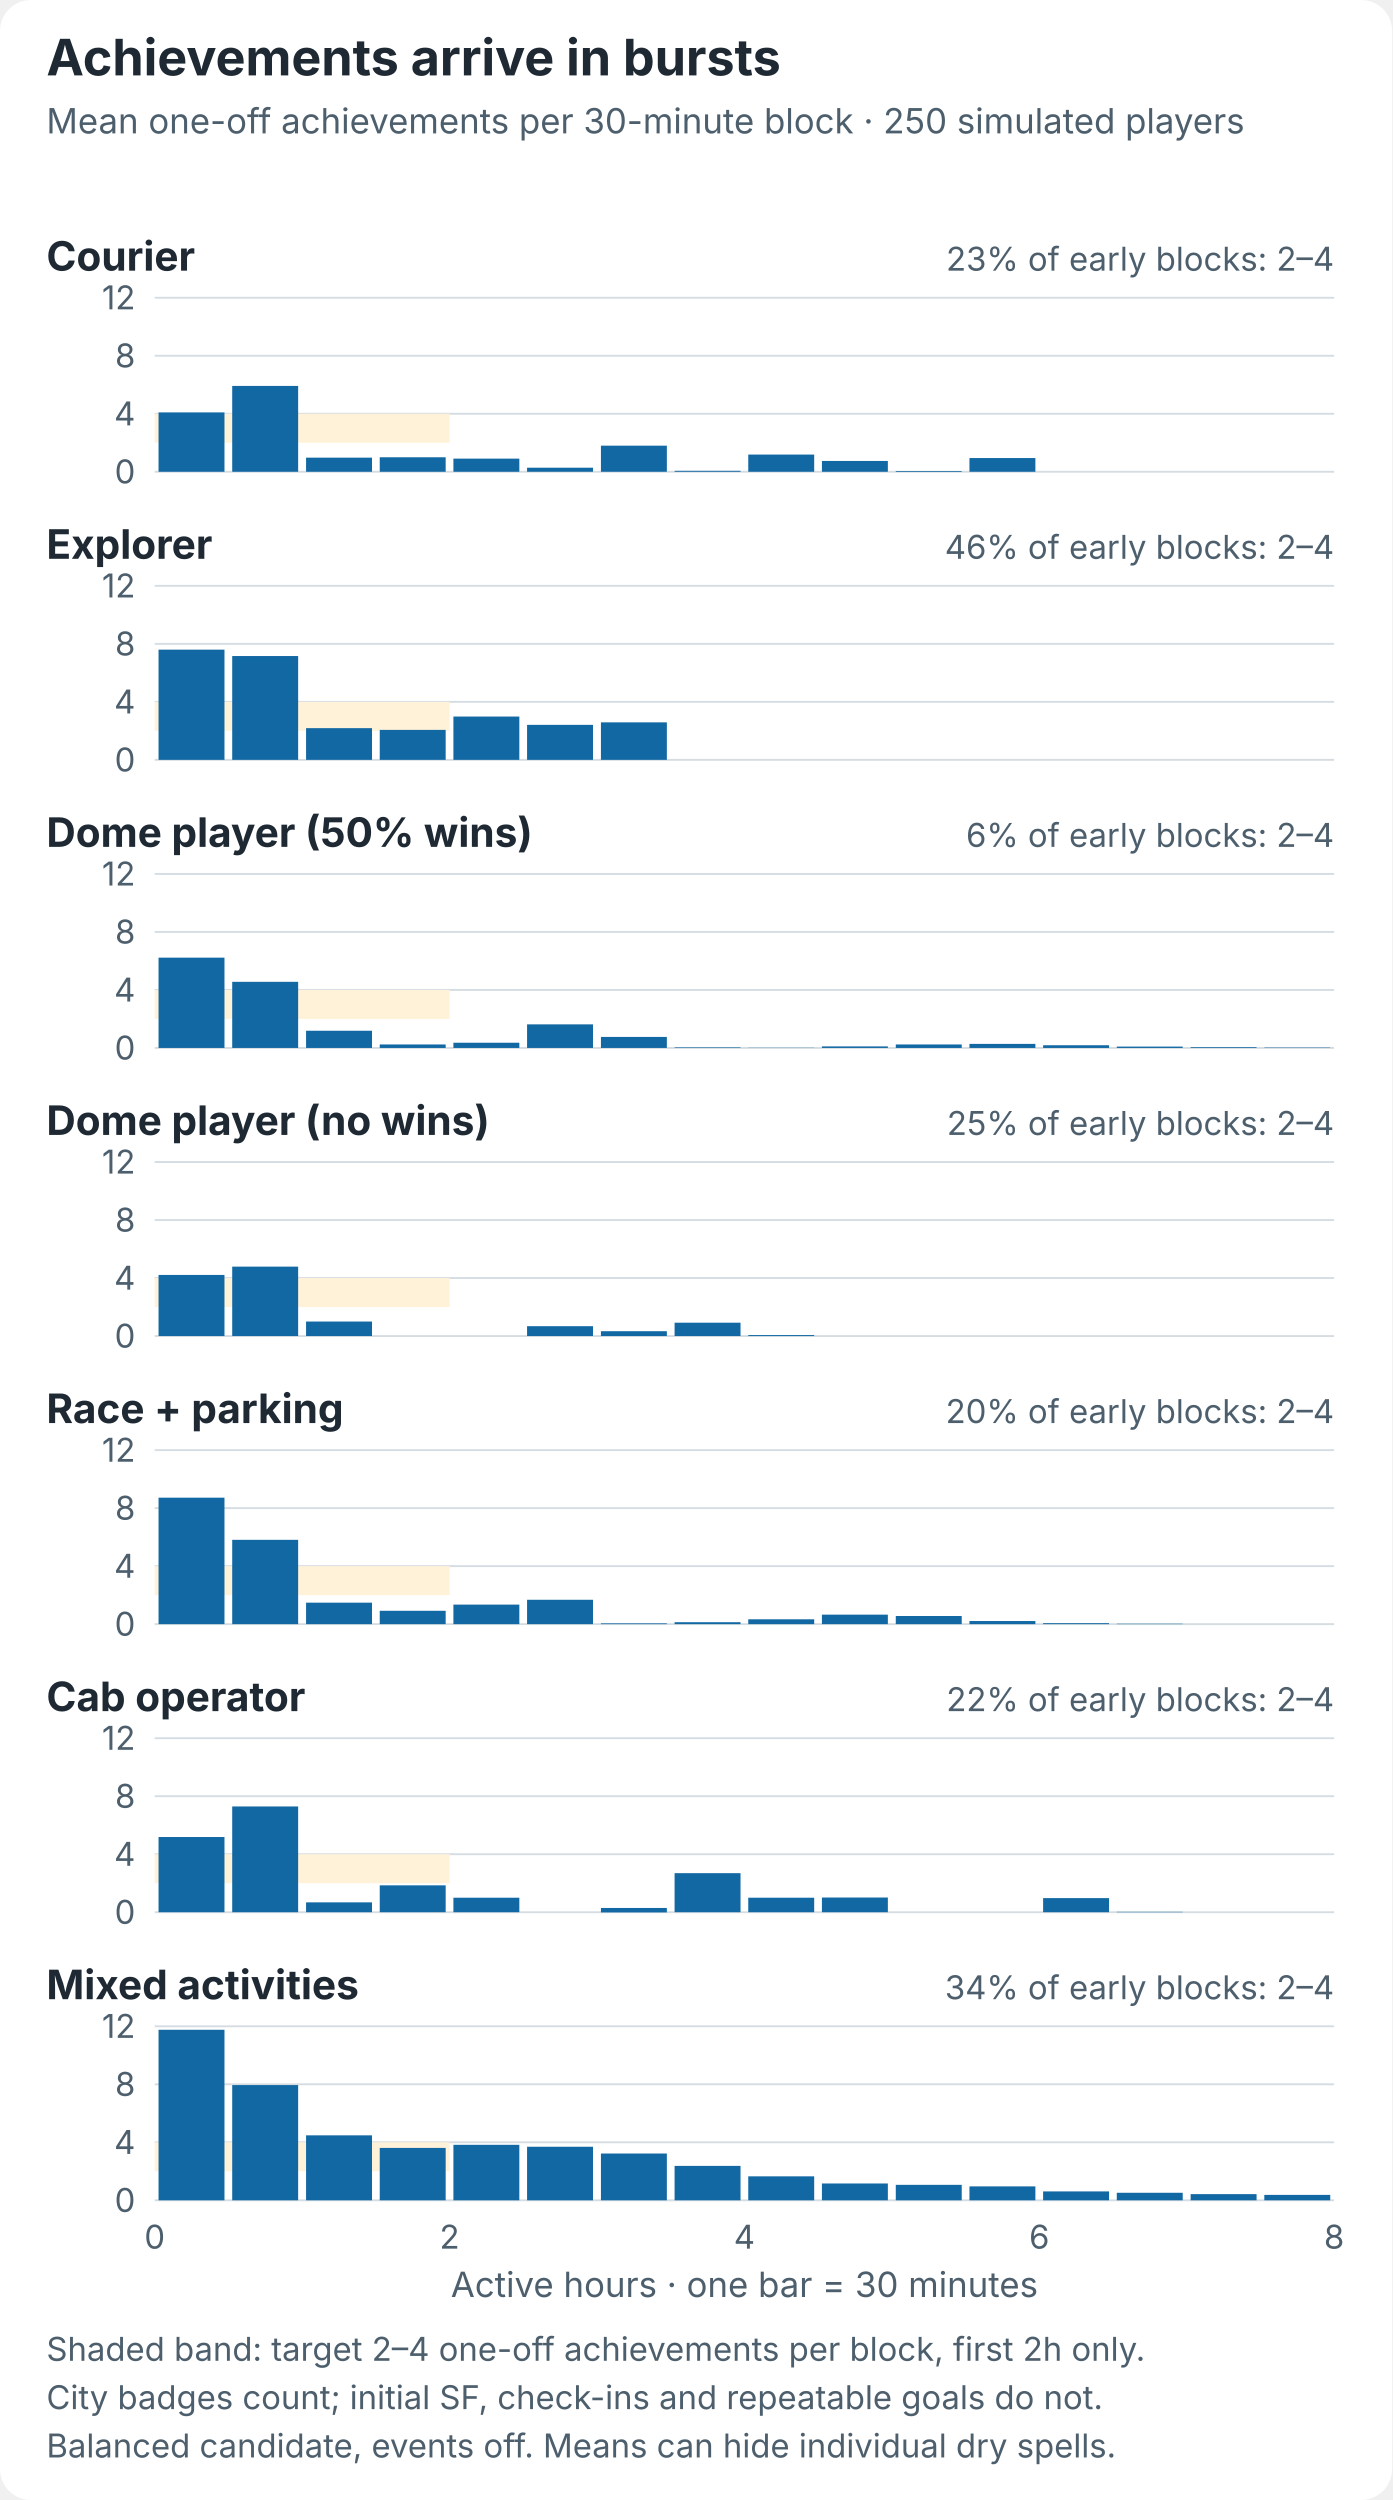
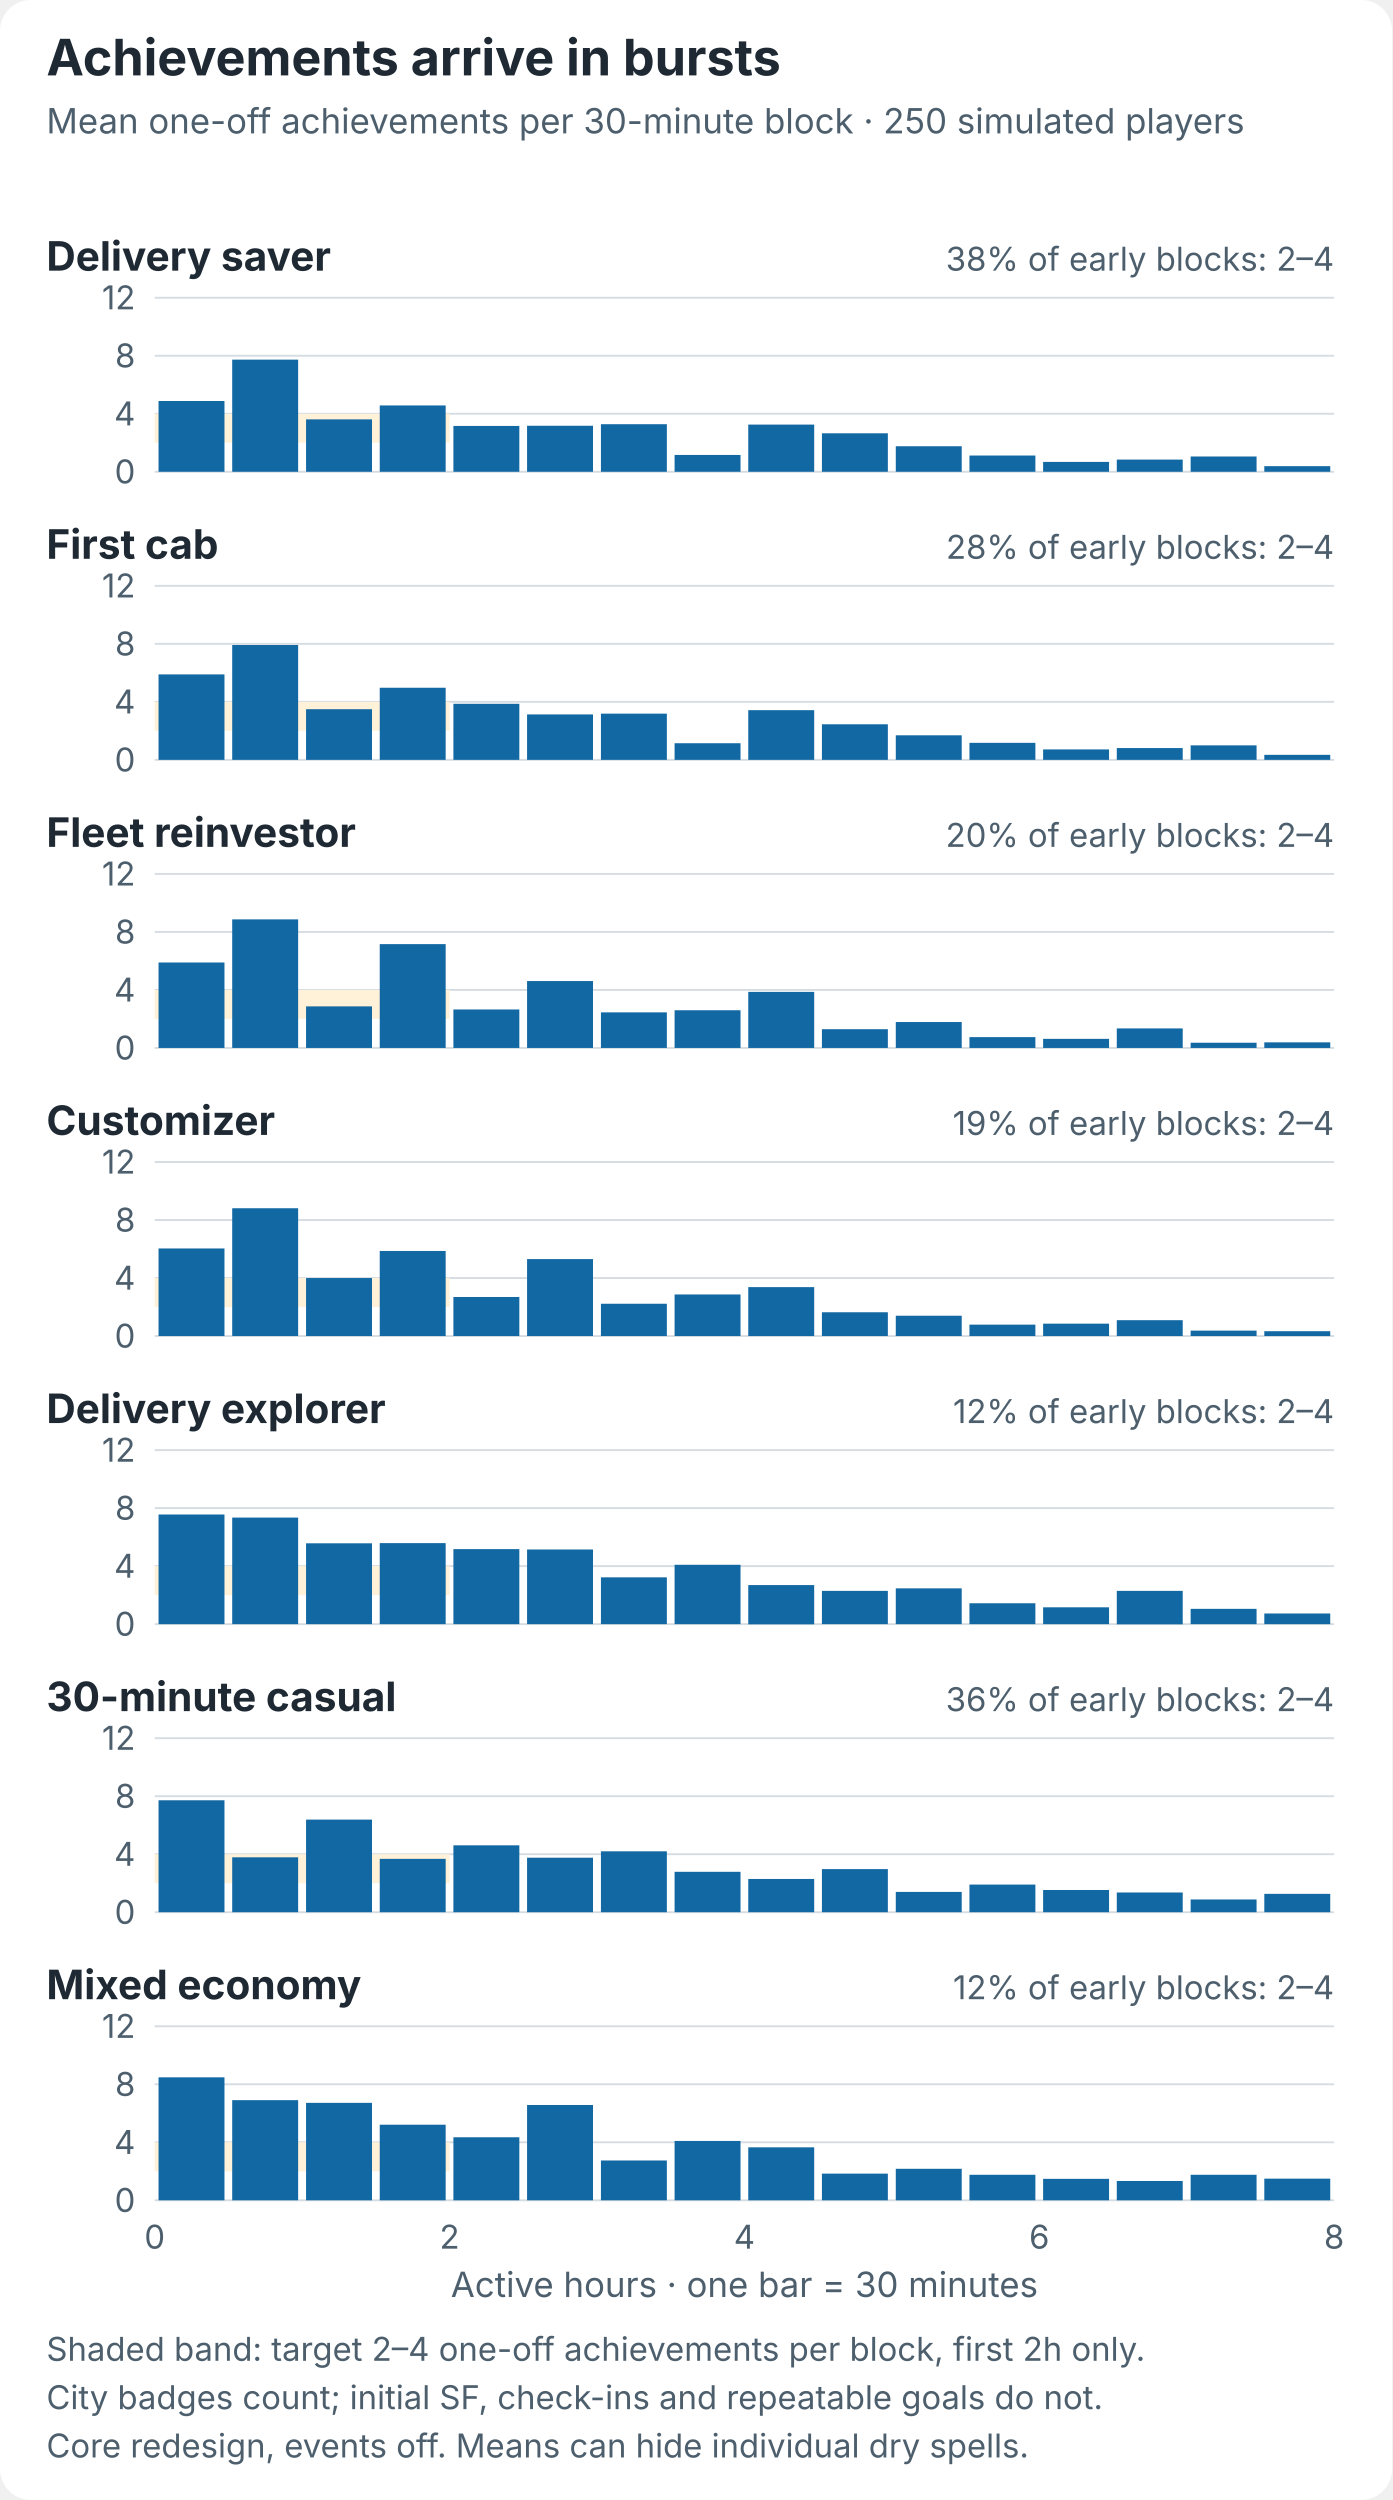
<svg xmlns="http://www.w3.org/2000/svg" viewBox="0 0 720 1293" role="img" aria-labelledby="chart-title chart-description">
  <rect width="720" height="1293" rx="16" fill="#fff" />
  <g font-family="system-ui,-apple-system,BlinkMacSystemFont,Segoe UI,sans-serif" fill="#1e2933">
    <text x="24" y="39" font-size="26" font-weight="700">Achievements arrive in bursts</text>
    <text x="24" y="69" font-size="18" fill="#4d5f6d">Mean one-off achievements per 30-minute block · 250 simulated players</text>
-     <text x="24" y="140" font-size="21" font-weight="700">Courier</text>
-     <text x="690" y="140" font-size="17" fill="#4d5f6d" text-anchor="end">23% of early blocks: 2–4</text>
+     <text x="24" y="140" font-size="21" font-weight="700">Delivery saver</text>
+     <text x="690" y="140" font-size="17" fill="#4d5f6d" text-anchor="end">38% of early blocks: 2–4</text>
    <line x1="80" x2="690" y1="244" y2="244" stroke="#d6dde2" stroke-width="1" />
    <text x="70" y="250" text-anchor="end" font-size="17" fill="#4d5f6d">0</text>
    <line x1="80" x2="690" y1="214" y2="214" stroke="#d6dde2" stroke-width="1" />
    <text x="70" y="220" text-anchor="end" font-size="17" fill="#4d5f6d">4</text>
    <line x1="80" x2="690" y1="184" y2="184" stroke="#d6dde2" stroke-width="1" />
    <text x="70" y="190" text-anchor="end" font-size="17" fill="#4d5f6d">8</text>
    <line x1="80" x2="690" y1="154" y2="154" stroke="#d6dde2" stroke-width="1" />
    <text x="70" y="160" text-anchor="end" font-size="17" fill="#4d5f6d">12</text>
    <rect x="80" y="214" width="152.5" height="15" fill="#fff2d8" />
-     <rect x="82.0" y="213.3" width="34.1" height="30.7" fill="#1268a3" />
-     <rect x="120.1" y="199.6" width="34.1" height="44.4" fill="#1268a3" />
-     <rect x="158.3" y="236.7" width="34.1" height="7.3" fill="#1268a3" />
-     <rect x="196.4" y="236.5" width="34.1" height="7.5" fill="#1268a3" />
-     <rect x="234.5" y="237.2" width="34.1" height="6.8" fill="#1268a3" />
-     <rect x="272.6" y="241.9" width="34.1" height="2.1" fill="#1268a3" />
-     <rect x="310.8" y="230.5" width="34.1" height="13.5" fill="#1268a3" />
-     <rect x="348.9" y="243.5" width="34.1" height="0.5" fill="#1268a3" />
-     <rect x="387.0" y="235.1" width="34.1" height="8.9" fill="#1268a3" />
-     <rect x="425.1" y="238.4" width="34.1" height="5.6" fill="#1268a3" />
-     <rect x="463.3" y="243.6" width="34.1" height="0.4" fill="#1268a3" />
-     <rect x="501.4" y="236.9" width="34.1" height="7.1" fill="#1268a3" />
-     <rect x="539.5" y="244.0" width="34.1" height="0.0" fill="#1268a3" />
-     <rect x="577.6" y="244.0" width="34.1" height="0.0" fill="#1268a3" />
-     <rect x="615.8" y="244.0" width="34.1" height="0.0" fill="#1268a3" />
-     <rect x="653.9" y="244.0" width="34.1" height="0.0" fill="#1268a3" />
-     <text x="24" y="289" font-size="21" font-weight="700">Explorer</text>
-     <text x="690" y="289" font-size="17" fill="#4d5f6d" text-anchor="end">46% of early blocks: 2–4</text>
+     <rect x="82.0" y="207.4" width="34.1" height="36.6" fill="#1268a3" />
+     <rect x="120.1" y="186.0" width="34.1" height="58.0" fill="#1268a3" />
+     <rect x="158.3" y="216.9" width="34.1" height="27.1" fill="#1268a3" />
+     <rect x="196.4" y="209.7" width="34.1" height="34.3" fill="#1268a3" />
+     <rect x="234.5" y="220.3" width="34.1" height="23.7" fill="#1268a3" />
+     <rect x="272.6" y="220.2" width="34.1" height="23.8" fill="#1268a3" />
+     <rect x="310.8" y="219.4" width="34.1" height="24.6" fill="#1268a3" />
+     <rect x="348.9" y="235.3" width="34.1" height="8.7" fill="#1268a3" />
+     <rect x="387.0" y="219.6" width="34.1" height="24.4" fill="#1268a3" />
+     <rect x="425.1" y="224.1" width="34.1" height="19.9" fill="#1268a3" />
+     <rect x="463.3" y="230.8" width="34.1" height="13.2" fill="#1268a3" />
+     <rect x="501.4" y="235.6" width="34.1" height="8.4" fill="#1268a3" />
+     <rect x="539.5" y="238.9" width="34.1" height="5.1" fill="#1268a3" />
+     <rect x="577.6" y="237.7" width="34.1" height="6.3" fill="#1268a3" />
+     <rect x="615.8" y="236.1" width="34.1" height="7.9" fill="#1268a3" />
+     <rect x="653.9" y="241.1" width="34.1" height="2.9" fill="#1268a3" />
+     <text x="24" y="289" font-size="21" font-weight="700">First cab</text>
+     <text x="690" y="289" font-size="17" fill="#4d5f6d" text-anchor="end">28% of early blocks: 2–4</text>
    <line x1="80" x2="690" y1="393" y2="393" stroke="#d6dde2" stroke-width="1" />
    <text x="70" y="399" text-anchor="end" font-size="17" fill="#4d5f6d">0</text>
    <line x1="80" x2="690" y1="363" y2="363" stroke="#d6dde2" stroke-width="1" />
    <text x="70" y="369" text-anchor="end" font-size="17" fill="#4d5f6d">4</text>
    <line x1="80" x2="690" y1="333" y2="333" stroke="#d6dde2" stroke-width="1" />
    <text x="70" y="339" text-anchor="end" font-size="17" fill="#4d5f6d">8</text>
    <line x1="80" x2="690" y1="303" y2="303" stroke="#d6dde2" stroke-width="1" />
    <text x="70" y="309" text-anchor="end" font-size="17" fill="#4d5f6d">12</text>
    <rect x="80" y="363" width="152.5" height="15" fill="#fff2d8" />
-     <rect x="82.0" y="336.0" width="34.1" height="57.0" fill="#1268a3" />
-     <rect x="120.1" y="339.3" width="34.1" height="53.7" fill="#1268a3" />
-     <rect x="158.3" y="376.6" width="34.1" height="16.4" fill="#1268a3" />
-     <rect x="196.4" y="377.5" width="34.1" height="15.5" fill="#1268a3" />
-     <rect x="234.5" y="370.6" width="34.1" height="22.4" fill="#1268a3" />
-     <rect x="272.6" y="374.9" width="34.1" height="18.1" fill="#1268a3" />
-     <rect x="310.8" y="373.6" width="34.1" height="19.4" fill="#1268a3" />
-     <rect x="348.9" y="393.0" width="34.1" height="0.0" fill="#1268a3" />
-     <rect x="387.0" y="393.0" width="34.1" height="0.0" fill="#1268a3" />
-     <rect x="425.1" y="393.0" width="34.1" height="0.0" fill="#1268a3" />
-     <rect x="463.3" y="393.0" width="34.1" height="0.0" fill="#1268a3" />
-     <rect x="501.4" y="393.0" width="34.1" height="0.0" fill="#1268a3" />
-     <rect x="539.5" y="393.0" width="34.1" height="0.0" fill="#1268a3" />
-     <rect x="577.6" y="393.0" width="34.1" height="0.0" fill="#1268a3" />
-     <rect x="615.8" y="393.0" width="34.1" height="0.0" fill="#1268a3" />
-     <rect x="653.9" y="393.0" width="34.1" height="0.0" fill="#1268a3" />
-     <text x="24" y="438" font-size="21" font-weight="700">Dome player (50% wins)</text>
-     <text x="690" y="438" font-size="17" fill="#4d5f6d" text-anchor="end">6% of early blocks: 2–4</text>
+     <rect x="82.0" y="348.8" width="34.1" height="44.2" fill="#1268a3" />
+     <rect x="120.1" y="333.6" width="34.1" height="59.4" fill="#1268a3" />
+     <rect x="158.3" y="366.8" width="34.1" height="26.2" fill="#1268a3" />
+     <rect x="196.4" y="355.7" width="34.1" height="37.3" fill="#1268a3" />
+     <rect x="234.5" y="364.0" width="34.1" height="29.0" fill="#1268a3" />
+     <rect x="272.6" y="369.5" width="34.1" height="23.5" fill="#1268a3" />
+     <rect x="310.8" y="369.1" width="34.1" height="23.9" fill="#1268a3" />
+     <rect x="348.9" y="384.4" width="34.1" height="8.6" fill="#1268a3" />
+     <rect x="387.0" y="367.3" width="34.1" height="25.7" fill="#1268a3" />
+     <rect x="425.1" y="374.6" width="34.1" height="18.4" fill="#1268a3" />
+     <rect x="463.3" y="380.3" width="34.1" height="12.7" fill="#1268a3" />
+     <rect x="501.4" y="384.2" width="34.1" height="8.8" fill="#1268a3" />
+     <rect x="539.5" y="387.6" width="34.1" height="5.4" fill="#1268a3" />
+     <rect x="577.6" y="386.9" width="34.1" height="6.1" fill="#1268a3" />
+     <rect x="615.8" y="385.5" width="34.1" height="7.5" fill="#1268a3" />
+     <rect x="653.9" y="390.4" width="34.1" height="2.6" fill="#1268a3" />
+     <text x="24" y="438" font-size="21" font-weight="700">Fleet reinvestor</text>
+     <text x="690" y="438" font-size="17" fill="#4d5f6d" text-anchor="end">20% of early blocks: 2–4</text>
    <line x1="80" x2="690" y1="542" y2="542" stroke="#d6dde2" stroke-width="1" />
    <text x="70" y="548" text-anchor="end" font-size="17" fill="#4d5f6d">0</text>
    <line x1="80" x2="690" y1="512" y2="512" stroke="#d6dde2" stroke-width="1" />
    <text x="70" y="518" text-anchor="end" font-size="17" fill="#4d5f6d">4</text>
    <line x1="80" x2="690" y1="482" y2="482" stroke="#d6dde2" stroke-width="1" />
    <text x="70" y="488" text-anchor="end" font-size="17" fill="#4d5f6d">8</text>
    <line x1="80" x2="690" y1="452" y2="452" stroke="#d6dde2" stroke-width="1" />
    <text x="70" y="458" text-anchor="end" font-size="17" fill="#4d5f6d">12</text>
    <rect x="80" y="512" width="152.5" height="15" fill="#fff2d8" />
-     <rect x="82.0" y="495.3" width="34.1" height="46.7" fill="#1268a3" />
-     <rect x="120.1" y="507.8" width="34.1" height="34.2" fill="#1268a3" />
-     <rect x="158.3" y="533.1" width="34.1" height="8.9" fill="#1268a3" />
-     <rect x="196.4" y="540.2" width="34.1" height="1.8" fill="#1268a3" />
-     <rect x="234.5" y="539.3" width="34.1" height="2.7" fill="#1268a3" />
-     <rect x="272.6" y="529.8" width="34.1" height="12.2" fill="#1268a3" />
-     <rect x="310.8" y="536.3" width="34.1" height="5.7" fill="#1268a3" />
-     <rect x="348.9" y="541.7" width="34.1" height="0.3" fill="#1268a3" />
-     <rect x="387.0" y="541.9" width="34.1" height="0.1" fill="#1268a3" />
-     <rect x="425.1" y="541.2" width="34.1" height="0.8" fill="#1268a3" />
-     <rect x="463.3" y="540.2" width="34.1" height="1.8" fill="#1268a3" />
-     <rect x="501.4" y="539.9" width="34.1" height="2.1" fill="#1268a3" />
-     <rect x="539.5" y="540.6" width="34.1" height="1.4" fill="#1268a3" />
-     <rect x="577.6" y="541.3" width="34.1" height="0.7" fill="#1268a3" />
-     <rect x="615.8" y="541.6" width="34.1" height="0.4" fill="#1268a3" />
-     <rect x="653.9" y="541.8" width="34.1" height="0.2" fill="#1268a3" />
-     <text x="24" y="587" font-size="21" font-weight="700">Dome player (no wins)</text>
-     <text x="690" y="587" font-size="17" fill="#4d5f6d" text-anchor="end">25% of early blocks: 2–4</text>
+     <rect x="82.0" y="497.8" width="34.1" height="44.2" fill="#1268a3" />
+     <rect x="120.1" y="475.5" width="34.1" height="66.5" fill="#1268a3" />
+     <rect x="158.3" y="520.5" width="34.1" height="21.5" fill="#1268a3" />
+     <rect x="196.4" y="488.3" width="34.1" height="53.7" fill="#1268a3" />
+     <rect x="234.5" y="522.1" width="34.1" height="19.9" fill="#1268a3" />
+     <rect x="272.6" y="507.4" width="34.1" height="34.6" fill="#1268a3" />
+     <rect x="310.8" y="523.6" width="34.1" height="18.4" fill="#1268a3" />
+     <rect x="348.9" y="522.5" width="34.1" height="19.5" fill="#1268a3" />
+     <rect x="387.0" y="513.0" width="34.1" height="29.0" fill="#1268a3" />
+     <rect x="425.1" y="532.3" width="34.1" height="9.7" fill="#1268a3" />
+     <rect x="463.3" y="528.6" width="34.1" height="13.4" fill="#1268a3" />
+     <rect x="501.4" y="536.4" width="34.1" height="5.6" fill="#1268a3" />
+     <rect x="539.5" y="537.3" width="34.1" height="4.7" fill="#1268a3" />
+     <rect x="577.6" y="531.9" width="34.1" height="10.1" fill="#1268a3" />
+     <rect x="615.8" y="539.3" width="34.1" height="2.7" fill="#1268a3" />
+     <rect x="653.9" y="539.1" width="34.1" height="2.9" fill="#1268a3" />
+     <text x="24" y="587" font-size="21" font-weight="700">Customizer</text>
+     <text x="690" y="587" font-size="17" fill="#4d5f6d" text-anchor="end">19% of early blocks: 2–4</text>
    <line x1="80" x2="690" y1="691" y2="691" stroke="#d6dde2" stroke-width="1" />
    <text x="70" y="697" text-anchor="end" font-size="17" fill="#4d5f6d">0</text>
    <line x1="80" x2="690" y1="661" y2="661" stroke="#d6dde2" stroke-width="1" />
    <text x="70" y="667" text-anchor="end" font-size="17" fill="#4d5f6d">4</text>
    <line x1="80" x2="690" y1="631" y2="631" stroke="#d6dde2" stroke-width="1" />
    <text x="70" y="637" text-anchor="end" font-size="17" fill="#4d5f6d">8</text>
    <line x1="80" x2="690" y1="601" y2="601" stroke="#d6dde2" stroke-width="1" />
    <text x="70" y="607" text-anchor="end" font-size="17" fill="#4d5f6d">12</text>
    <rect x="80" y="661" width="152.5" height="15" fill="#fff2d8" />
-     <rect x="82.0" y="659.4" width="34.1" height="31.6" fill="#1268a3" />
-     <rect x="120.1" y="655.1" width="34.1" height="35.9" fill="#1268a3" />
-     <rect x="158.3" y="683.5" width="34.1" height="7.5" fill="#1268a3" />
-     <rect x="196.4" y="691.0" width="34.1" height="0.0" fill="#1268a3" />
-     <rect x="234.5" y="691.0" width="34.1" height="0.0" fill="#1268a3" />
-     <rect x="272.6" y="685.9" width="34.1" height="5.1" fill="#1268a3" />
-     <rect x="310.8" y="688.5" width="34.1" height="2.5" fill="#1268a3" />
-     <rect x="348.9" y="684.1" width="34.1" height="6.9" fill="#1268a3" />
-     <rect x="387.0" y="690.5" width="34.1" height="0.5" fill="#1268a3" />
-     <rect x="425.1" y="691.0" width="34.1" height="0.0" fill="#1268a3" />
-     <rect x="463.3" y="691.0" width="34.1" height="0.0" fill="#1268a3" />
-     <rect x="501.4" y="691.0" width="34.1" height="0.0" fill="#1268a3" />
-     <rect x="539.5" y="691.0" width="34.1" height="0.0" fill="#1268a3" />
-     <rect x="577.6" y="691.0" width="34.1" height="0.0" fill="#1268a3" />
-     <rect x="615.8" y="691.0" width="34.1" height="0.0" fill="#1268a3" />
-     <rect x="653.9" y="691.0" width="34.1" height="0.0" fill="#1268a3" />
-     <text x="24" y="736" font-size="21" font-weight="700">Race + parking</text>
-     <text x="690" y="736" font-size="17" fill="#4d5f6d" text-anchor="end">20% of early blocks: 2–4</text>
+     <rect x="82.0" y="645.7" width="34.1" height="45.3" fill="#1268a3" />
+     <rect x="120.1" y="624.9" width="34.1" height="66.1" fill="#1268a3" />
+     <rect x="158.3" y="661.0" width="34.1" height="30.0" fill="#1268a3" />
+     <rect x="196.4" y="647.0" width="34.1" height="44.0" fill="#1268a3" />
+     <rect x="234.5" y="670.8" width="34.1" height="20.2" fill="#1268a3" />
+     <rect x="272.6" y="651.2" width="34.1" height="39.8" fill="#1268a3" />
+     <rect x="310.8" y="674.3" width="34.1" height="16.7" fill="#1268a3" />
+     <rect x="348.9" y="669.5" width="34.1" height="21.5" fill="#1268a3" />
+     <rect x="387.0" y="665.7" width="34.1" height="25.3" fill="#1268a3" />
+     <rect x="425.1" y="678.7" width="34.1" height="12.3" fill="#1268a3" />
+     <rect x="463.3" y="680.5" width="34.1" height="10.5" fill="#1268a3" />
+     <rect x="501.4" y="685.1" width="34.1" height="5.9" fill="#1268a3" />
+     <rect x="539.5" y="684.6" width="34.1" height="6.4" fill="#1268a3" />
+     <rect x="577.6" y="682.8" width="34.1" height="8.2" fill="#1268a3" />
+     <rect x="615.8" y="688.2" width="34.1" height="2.8" fill="#1268a3" />
+     <rect x="653.9" y="688.5" width="34.1" height="2.5" fill="#1268a3" />
+     <text x="24" y="736" font-size="21" font-weight="700">Delivery explorer</text>
+     <text x="690" y="736" font-size="17" fill="#4d5f6d" text-anchor="end">12% of early blocks: 2–4</text>
    <line x1="80" x2="690" y1="840" y2="840" stroke="#d6dde2" stroke-width="1" />
    <text x="70" y="846" text-anchor="end" font-size="17" fill="#4d5f6d">0</text>
    <line x1="80" x2="690" y1="810" y2="810" stroke="#d6dde2" stroke-width="1" />
    <text x="70" y="816" text-anchor="end" font-size="17" fill="#4d5f6d">4</text>
    <line x1="80" x2="690" y1="780" y2="780" stroke="#d6dde2" stroke-width="1" />
    <text x="70" y="786" text-anchor="end" font-size="17" fill="#4d5f6d">8</text>
    <line x1="80" x2="690" y1="750" y2="750" stroke="#d6dde2" stroke-width="1" />
    <text x="70" y="756" text-anchor="end" font-size="17" fill="#4d5f6d">12</text>
    <rect x="80" y="810" width="152.5" height="15" fill="#fff2d8" />
-     <rect x="82.0" y="774.6" width="34.1" height="65.4" fill="#1268a3" />
-     <rect x="120.1" y="796.4" width="34.1" height="43.6" fill="#1268a3" />
-     <rect x="158.3" y="828.9" width="34.1" height="11.1" fill="#1268a3" />
-     <rect x="196.4" y="833.1" width="34.1" height="6.9" fill="#1268a3" />
-     <rect x="234.5" y="829.9" width="34.1" height="10.1" fill="#1268a3" />
-     <rect x="272.6" y="827.4" width="34.1" height="12.6" fill="#1268a3" />
-     <rect x="310.8" y="839.6" width="34.1" height="0.4" fill="#1268a3" />
-     <rect x="348.9" y="839.0" width="34.1" height="1.0" fill="#1268a3" />
-     <rect x="387.0" y="837.5" width="34.1" height="2.5" fill="#1268a3" />
-     <rect x="425.1" y="835.1" width="34.1" height="4.9" fill="#1268a3" />
-     <rect x="463.3" y="835.8" width="34.1" height="4.2" fill="#1268a3" />
-     <rect x="501.4" y="838.4" width="34.1" height="1.6" fill="#1268a3" />
-     <rect x="539.5" y="839.5" width="34.1" height="0.5" fill="#1268a3" />
-     <rect x="577.6" y="839.8" width="34.1" height="0.2" fill="#1268a3" />
-     <rect x="615.8" y="840.0" width="34.1" height="0.0" fill="#1268a3" />
-     <rect x="653.9" y="840.0" width="34.1" height="0.0" fill="#1268a3" />
-     <text x="24" y="885" font-size="21" font-weight="700">Cab operator</text>
-     <text x="690" y="885" font-size="17" fill="#4d5f6d" text-anchor="end">22% of early blocks: 2–4</text>
+     <rect x="82.0" y="783.3" width="34.1" height="56.7" fill="#1268a3" />
+     <rect x="120.1" y="784.9" width="34.1" height="55.1" fill="#1268a3" />
+     <rect x="158.3" y="798.2" width="34.1" height="41.8" fill="#1268a3" />
+     <rect x="196.4" y="798.1" width="34.1" height="41.9" fill="#1268a3" />
+     <rect x="234.5" y="801.2" width="34.1" height="38.8" fill="#1268a3" />
+     <rect x="272.6" y="801.4" width="34.1" height="38.6" fill="#1268a3" />
+     <rect x="310.8" y="815.8" width="34.1" height="24.2" fill="#1268a3" />
+     <rect x="348.9" y="809.3" width="34.1" height="30.7" fill="#1268a3" />
+     <rect x="387.0" y="819.8" width="34.1" height="20.3" fill="#1268a3" />
+     <rect x="425.1" y="822.8" width="34.1" height="17.2" fill="#1268a3" />
+     <rect x="463.3" y="821.5" width="34.1" height="18.5" fill="#1268a3" />
+     <rect x="501.4" y="829.2" width="34.1" height="10.8" fill="#1268a3" />
+     <rect x="539.5" y="831.3" width="34.1" height="8.7" fill="#1268a3" />
+     <rect x="577.6" y="822.8" width="34.1" height="17.3" fill="#1268a3" />
+     <rect x="615.8" y="832.1" width="34.1" height="7.9" fill="#1268a3" />
+     <rect x="653.9" y="834.5" width="34.1" height="5.5" fill="#1268a3" />
+     <text x="24" y="885" font-size="21" font-weight="700">30-minute casual</text>
+     <text x="690" y="885" font-size="17" fill="#4d5f6d" text-anchor="end">36% of early blocks: 2–4</text>
    <line x1="80" x2="690" y1="989" y2="989" stroke="#d6dde2" stroke-width="1" />
    <text x="70" y="995" text-anchor="end" font-size="17" fill="#4d5f6d">0</text>
    <line x1="80" x2="690" y1="959" y2="959" stroke="#d6dde2" stroke-width="1" />
    <text x="70" y="965" text-anchor="end" font-size="17" fill="#4d5f6d">4</text>
    <line x1="80" x2="690" y1="929" y2="929" stroke="#d6dde2" stroke-width="1" />
    <text x="70" y="935" text-anchor="end" font-size="17" fill="#4d5f6d">8</text>
    <line x1="80" x2="690" y1="899" y2="899" stroke="#d6dde2" stroke-width="1" />
    <text x="70" y="905" text-anchor="end" font-size="17" fill="#4d5f6d">12</text>
    <rect x="80" y="959" width="152.5" height="15" fill="#fff2d8" />
-     <rect x="82.0" y="950.1" width="34.1" height="38.9" fill="#1268a3" />
-     <rect x="120.1" y="934.3" width="34.1" height="54.7" fill="#1268a3" />
-     <rect x="158.3" y="983.9" width="34.1" height="5.1" fill="#1268a3" />
-     <rect x="196.4" y="975.1" width="34.1" height="13.9" fill="#1268a3" />
-     <rect x="234.5" y="981.5" width="34.1" height="7.5" fill="#1268a3" />
-     <rect x="272.6" y="989.0" width="34.1" height="0.0" fill="#1268a3" />
-     <rect x="310.8" y="986.8" width="34.1" height="2.3" fill="#1268a3" />
-     <rect x="348.9" y="968.8" width="34.1" height="20.2" fill="#1268a3" />
-     <rect x="387.0" y="981.5" width="34.1" height="7.5" fill="#1268a3" />
-     <rect x="425.1" y="981.4" width="34.1" height="7.6" fill="#1268a3" />
-     <rect x="463.3" y="989.0" width="34.1" height="0.0" fill="#1268a3" />
-     <rect x="501.4" y="989.0" width="34.1" height="0.0" fill="#1268a3" />
-     <rect x="539.5" y="981.7" width="34.1" height="7.3" fill="#1268a3" />
-     <rect x="577.6" y="988.8" width="34.1" height="0.2" fill="#1268a3" />
-     <rect x="615.8" y="989.0" width="34.1" height="0.0" fill="#1268a3" />
-     <rect x="653.9" y="989.0" width="34.1" height="0.0" fill="#1268a3" />
-     <text x="24" y="1034" font-size="21" font-weight="700">Mixed activities</text>
-     <text x="690" y="1034" font-size="17" fill="#4d5f6d" text-anchor="end">34% of early blocks: 2–4</text>
+     <rect x="82.0" y="931.1" width="34.1" height="57.9" fill="#1268a3" />
+     <rect x="120.1" y="960.6" width="34.1" height="28.4" fill="#1268a3" />
+     <rect x="158.3" y="941.1" width="34.1" height="47.9" fill="#1268a3" />
+     <rect x="196.4" y="961.4" width="34.1" height="27.6" fill="#1268a3" />
+     <rect x="234.5" y="954.4" width="34.1" height="34.6" fill="#1268a3" />
+     <rect x="272.6" y="960.8" width="34.1" height="28.2" fill="#1268a3" />
+     <rect x="310.8" y="957.5" width="34.1" height="31.5" fill="#1268a3" />
+     <rect x="348.9" y="968.1" width="34.1" height="20.9" fill="#1268a3" />
+     <rect x="387.0" y="971.8" width="34.1" height="17.2" fill="#1268a3" />
+     <rect x="425.1" y="966.7" width="34.1" height="22.3" fill="#1268a3" />
+     <rect x="463.3" y="978.5" width="34.1" height="10.5" fill="#1268a3" />
+     <rect x="501.4" y="974.7" width="34.1" height="14.3" fill="#1268a3" />
+     <rect x="539.5" y="977.5" width="34.1" height="11.5" fill="#1268a3" />
+     <rect x="577.6" y="978.8" width="34.1" height="10.2" fill="#1268a3" />
+     <rect x="615.8" y="982.4" width="34.1" height="6.6" fill="#1268a3" />
+     <rect x="653.9" y="979.5" width="34.1" height="9.5" fill="#1268a3" />
+     <text x="24" y="1034" font-size="21" font-weight="700">Mixed economy</text>
+     <text x="690" y="1034" font-size="17" fill="#4d5f6d" text-anchor="end">12% of early blocks: 2–4</text>
    <line x1="80" x2="690" y1="1138" y2="1138" stroke="#d6dde2" stroke-width="1" />
    <text x="70" y="1144" text-anchor="end" font-size="17" fill="#4d5f6d">0</text>
    <line x1="80" x2="690" y1="1108" y2="1108" stroke="#d6dde2" stroke-width="1" />
    <text x="70" y="1114" text-anchor="end" font-size="17" fill="#4d5f6d">4</text>
    <line x1="80" x2="690" y1="1078" y2="1078" stroke="#d6dde2" stroke-width="1" />
    <text x="70" y="1084" text-anchor="end" font-size="17" fill="#4d5f6d">8</text>
    <line x1="80" x2="690" y1="1048" y2="1048" stroke="#d6dde2" stroke-width="1" />
    <text x="70" y="1054" text-anchor="end" font-size="17" fill="#4d5f6d">12</text>
    <rect x="80" y="1108" width="152.5" height="15" fill="#fff2d8" />
-     <rect x="82.0" y="1049.8" width="34.1" height="88.2" fill="#1268a3" />
-     <rect x="120.1" y="1078.4" width="34.1" height="59.6" fill="#1268a3" />
-     <rect x="158.3" y="1104.4" width="34.1" height="33.6" fill="#1268a3" />
-     <rect x="196.4" y="1110.9" width="34.1" height="27.1" fill="#1268a3" />
-     <rect x="234.5" y="1109.3" width="34.1" height="28.7" fill="#1268a3" />
-     <rect x="272.6" y="1110.3" width="34.1" height="27.7" fill="#1268a3" />
-     <rect x="310.8" y="1113.8" width="34.1" height="24.2" fill="#1268a3" />
-     <rect x="348.9" y="1120.2" width="34.1" height="17.8" fill="#1268a3" />
-     <rect x="387.0" y="1125.6" width="34.1" height="12.4" fill="#1268a3" />
-     <rect x="425.1" y="1129.3" width="34.1" height="8.7" fill="#1268a3" />
-     <rect x="463.3" y="1130.0" width="34.1" height="8.0" fill="#1268a3" />
-     <rect x="501.4" y="1130.8" width="34.1" height="7.2" fill="#1268a3" />
-     <rect x="539.5" y="1133.4" width="34.1" height="4.6" fill="#1268a3" />
-     <rect x="577.6" y="1134.1" width="34.1" height="3.9" fill="#1268a3" />
-     <rect x="615.8" y="1134.8" width="34.1" height="3.2" fill="#1268a3" />
-     <rect x="653.9" y="1135.2" width="34.1" height="2.8" fill="#1268a3" />
+     <rect x="82.0" y="1074.4" width="34.1" height="63.6" fill="#1268a3" />
+     <rect x="120.1" y="1086.2" width="34.1" height="51.8" fill="#1268a3" />
+     <rect x="158.3" y="1087.6" width="34.1" height="50.4" fill="#1268a3" />
+     <rect x="196.4" y="1098.9" width="34.1" height="39.1" fill="#1268a3" />
+     <rect x="234.5" y="1105.4" width="34.1" height="32.6" fill="#1268a3" />
+     <rect x="272.6" y="1088.7" width="34.1" height="49.3" fill="#1268a3" />
+     <rect x="310.8" y="1117.4" width="34.1" height="20.6" fill="#1268a3" />
+     <rect x="348.9" y="1107.3" width="34.1" height="30.7" fill="#1268a3" />
+     <rect x="387.0" y="1110.6" width="34.1" height="27.4" fill="#1268a3" />
+     <rect x="425.1" y="1124.2" width="34.1" height="13.8" fill="#1268a3" />
+     <rect x="463.3" y="1121.7" width="34.1" height="16.3" fill="#1268a3" />
+     <rect x="501.4" y="1124.8" width="34.1" height="13.2" fill="#1268a3" />
+     <rect x="539.5" y="1126.9" width="34.1" height="11.1" fill="#1268a3" />
+     <rect x="577.6" y="1128.0" width="34.1" height="10.0" fill="#1268a3" />
+     <rect x="615.8" y="1124.8" width="34.1" height="13.2" fill="#1268a3" />
+     <rect x="653.9" y="1126.8" width="34.1" height="11.2" fill="#1268a3" />
    <text x="80" y="1163" font-size="17" fill="#4d5f6d" text-anchor="middle">0</text>
    <text x="232.5" y="1163" font-size="17" fill="#4d5f6d" text-anchor="middle">2</text>
    <text x="385" y="1163" font-size="17" fill="#4d5f6d" text-anchor="middle">4</text>
    <text x="537.5" y="1163" font-size="17" fill="#4d5f6d" text-anchor="middle">6</text>
    <text x="690" y="1163" font-size="17" fill="#4d5f6d" text-anchor="middle">8</text>
    <text x="385" y="1188" font-size="18" fill="#4d5f6d" text-anchor="middle">Active hours · one bar = 30 minutes</text>
    <text x="24" y="1221" font-size="17" fill="#4d5f6d">Shaded band: target 2–4 one-off achievements per block, first 2h only.</text>
    <text x="24" y="1246" font-size="17" fill="#4d5f6d">City badges count; initial SF, check-ins and repeatable goals do not.</text>
-     <text x="24" y="1271" font-size="17" fill="#4d5f6d">Balanced candidate, events off. Means can hide individual dry spells.</text>
+     <text x="24" y="1271" font-size="17" fill="#4d5f6d">Core redesign, events off. Means can hide individual dry spells.</text>
  </g>
</svg>
